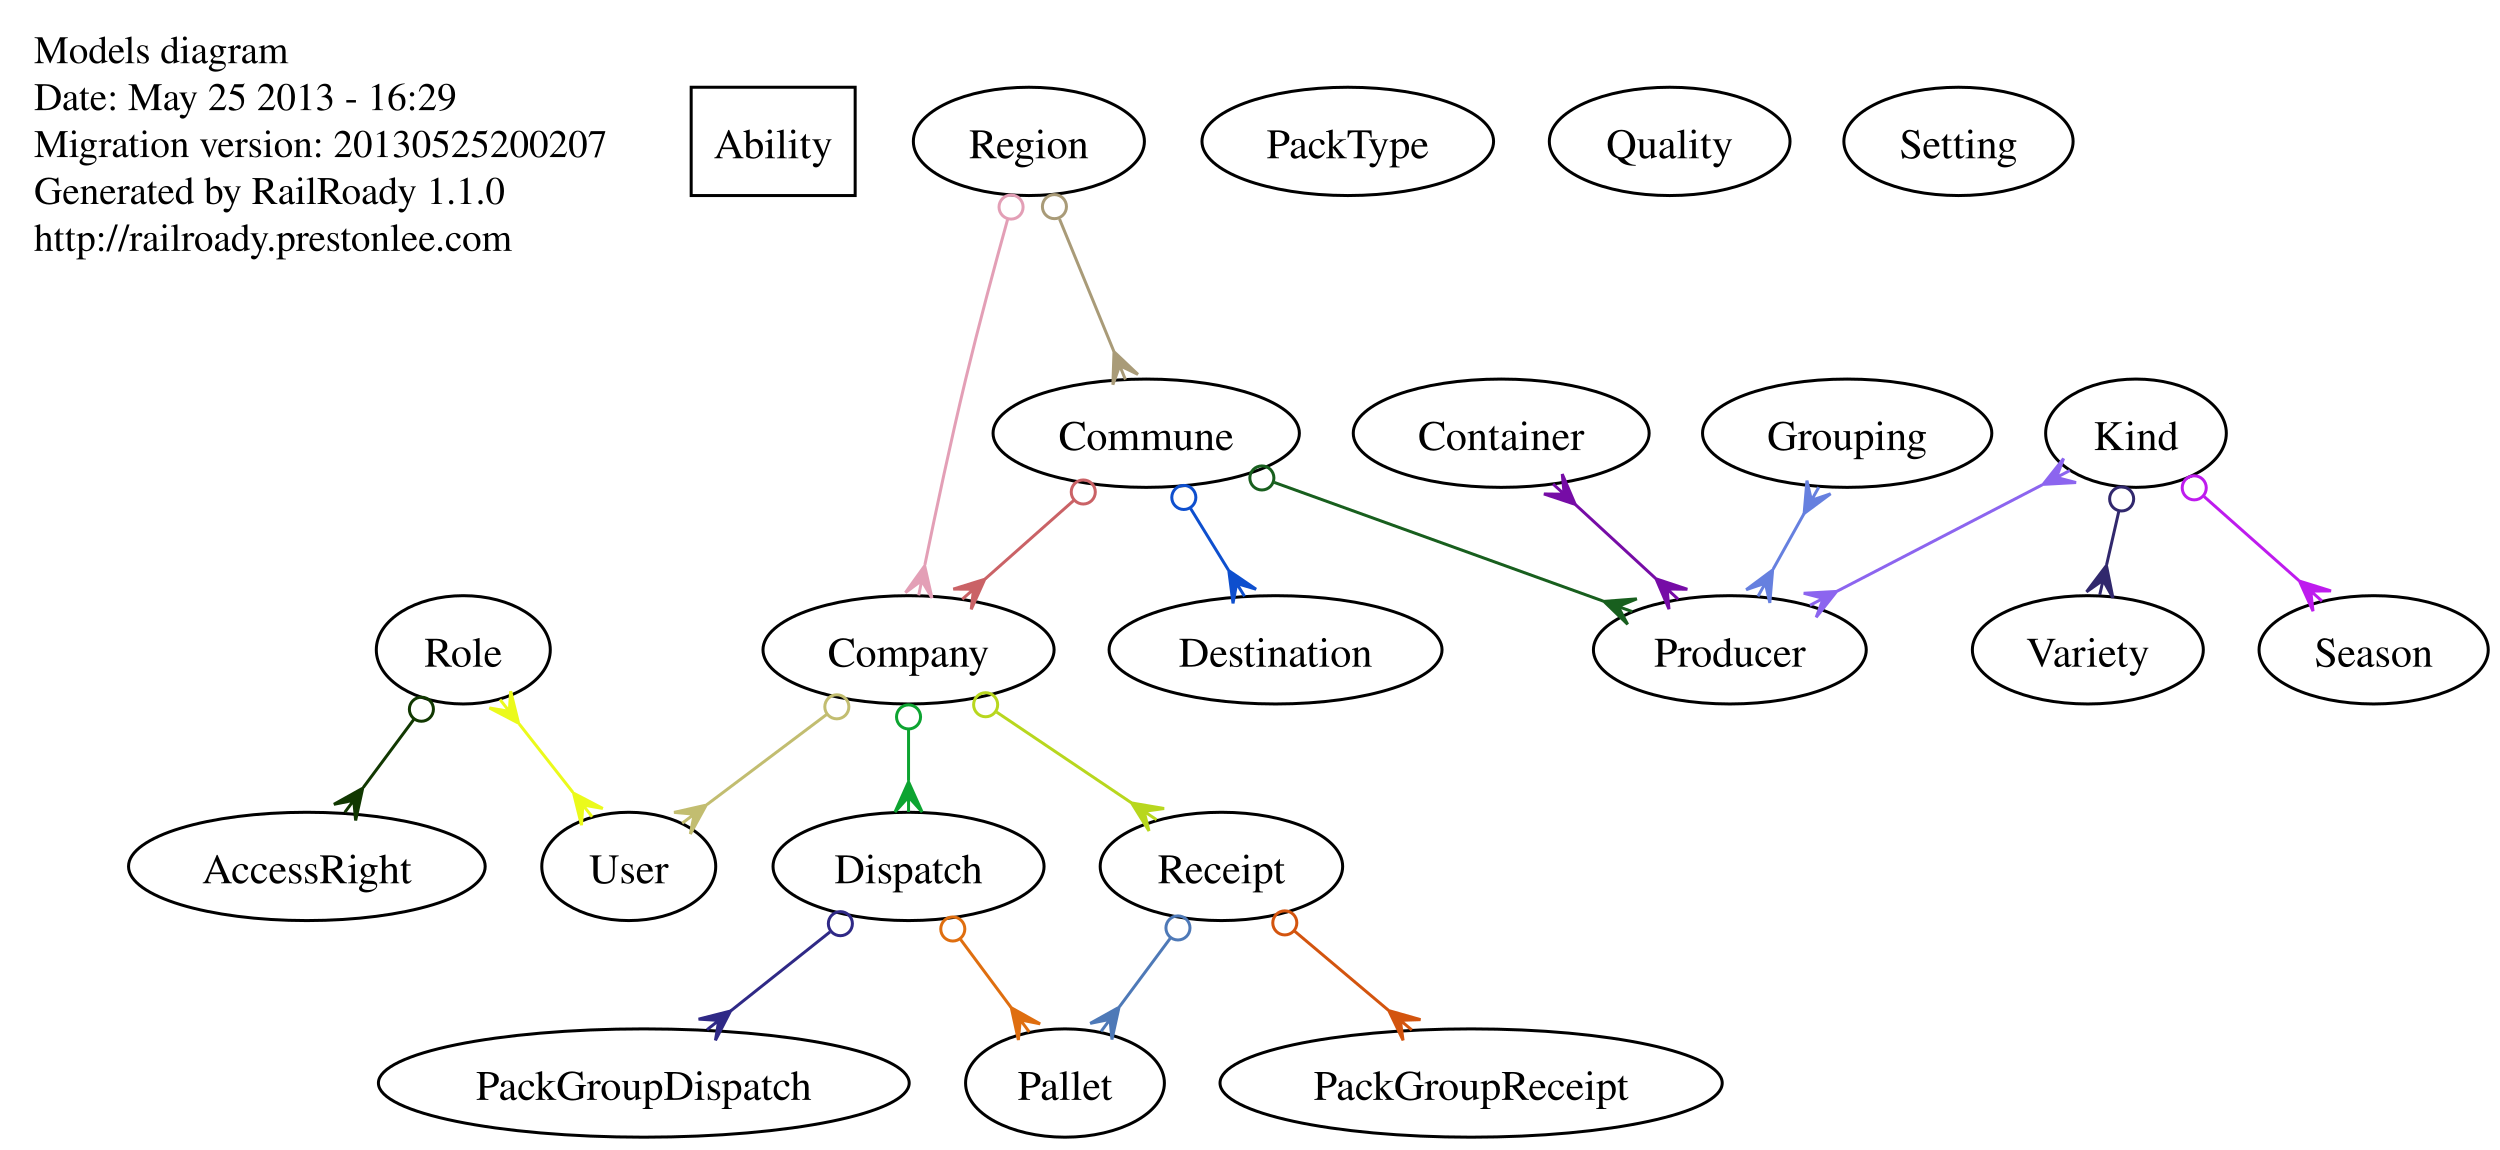
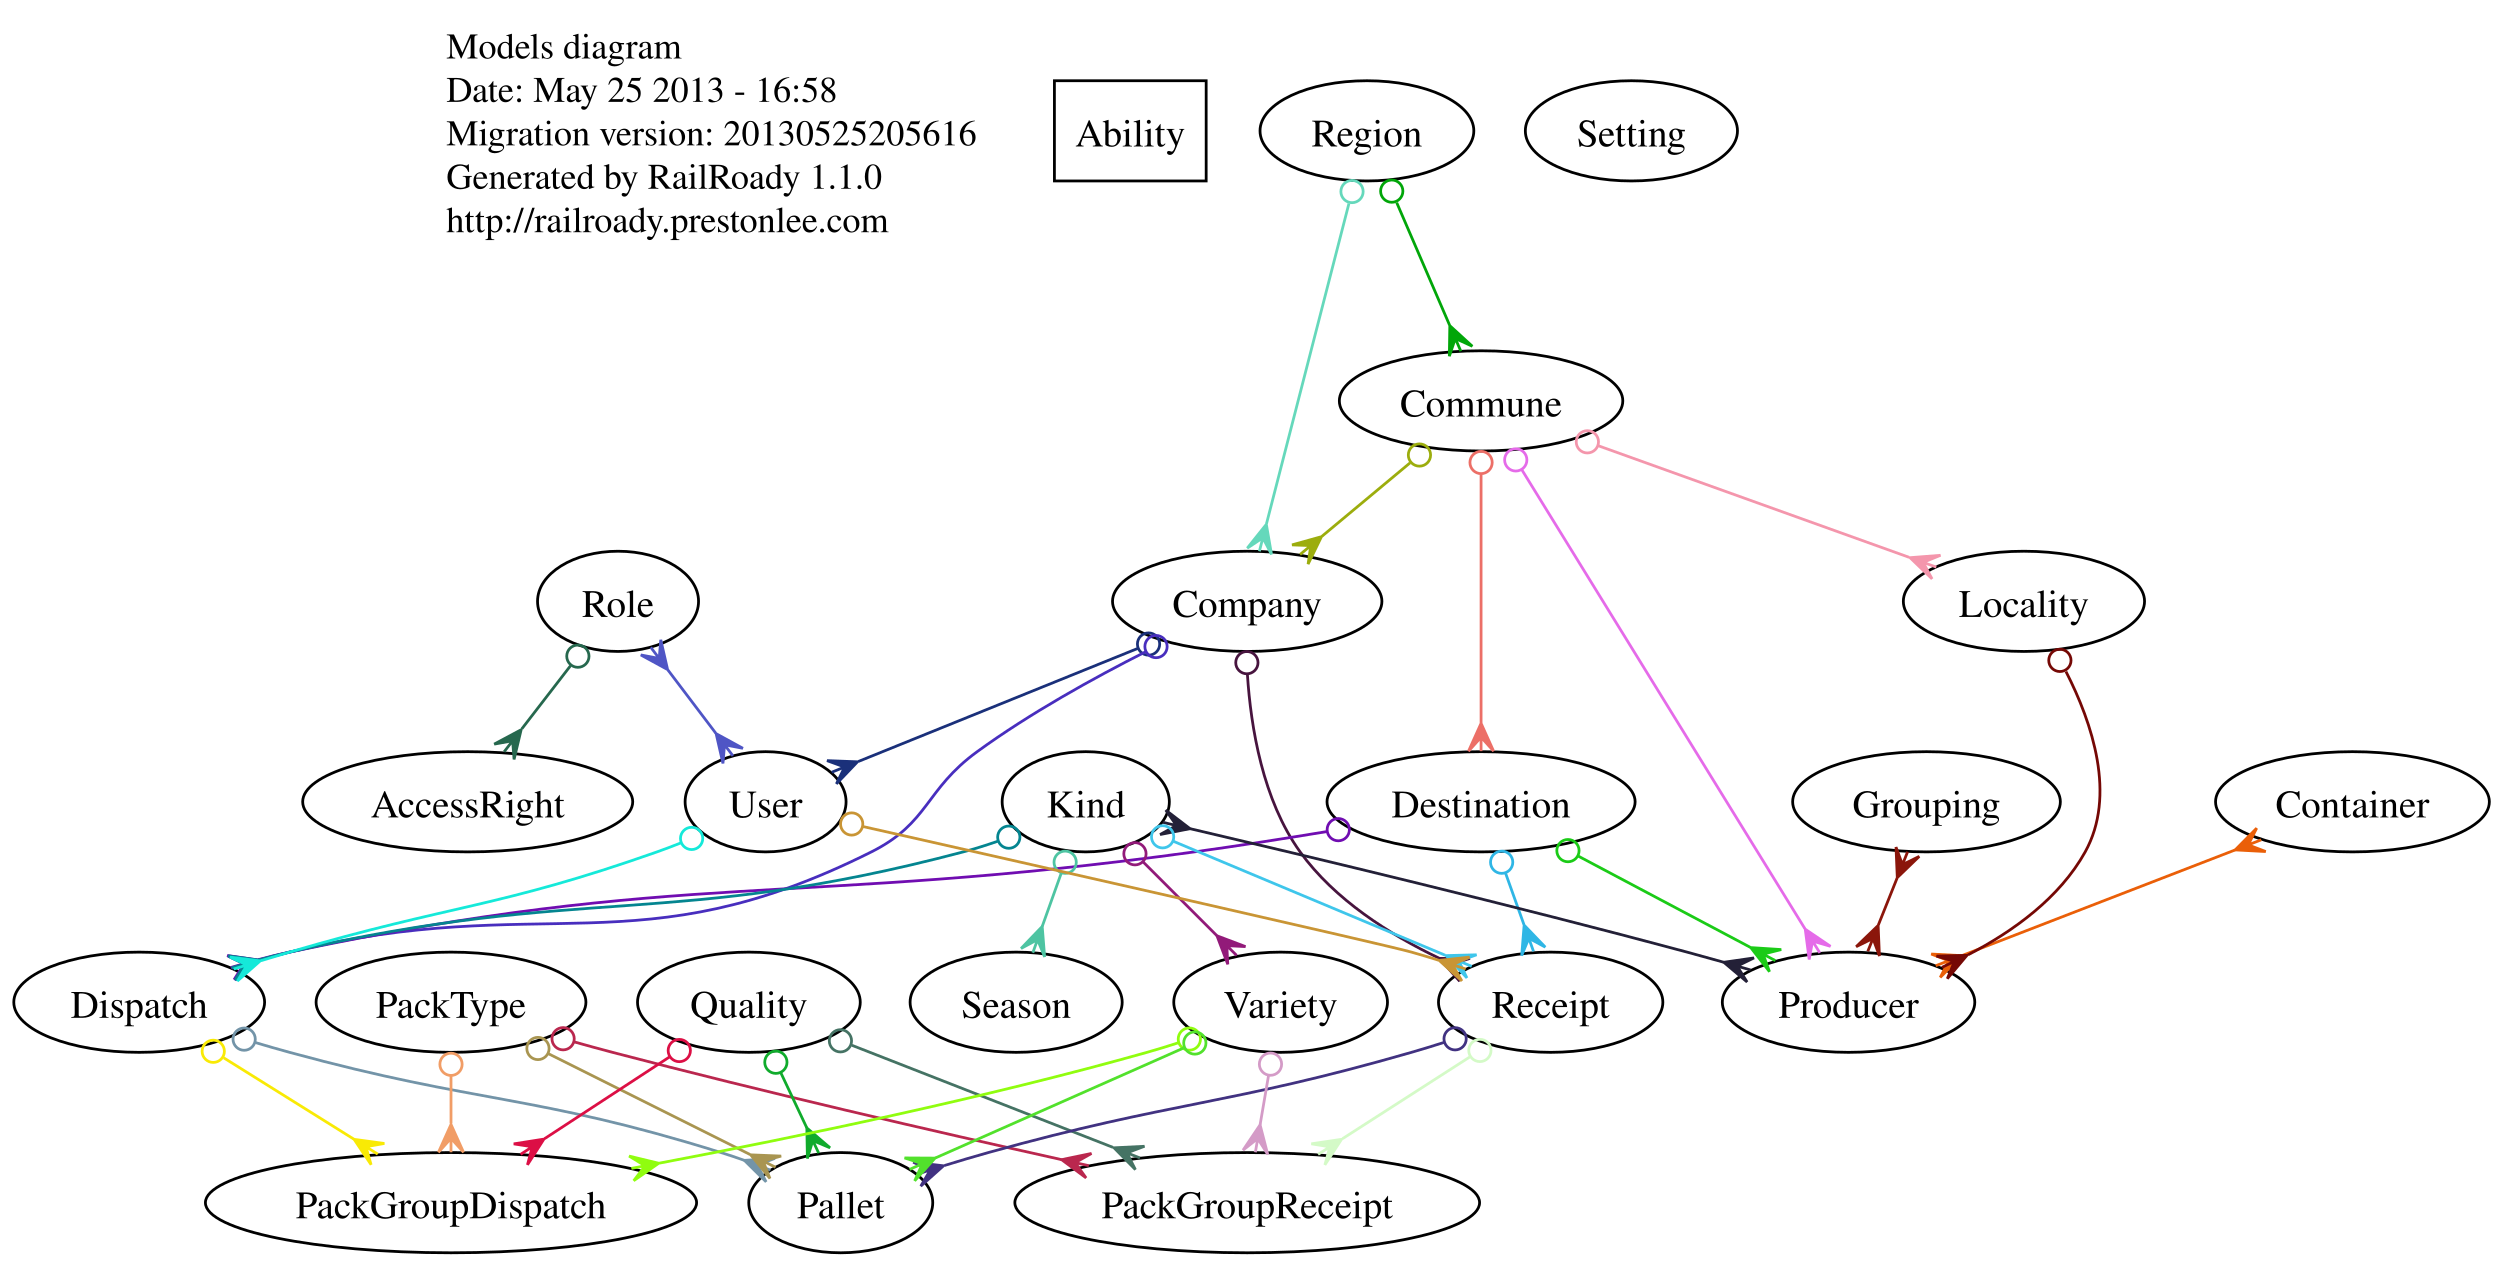
- <svg xmlns="http://www.w3.org/2000/svg" width="831pt" height="382pt" viewBox="0.00 0.00 831.00 382.00">
-   <g id="graph0" class="graph" transform="scale(1 1) rotate(0) translate(4 378)">
-     <polygon fill="white" stroke="white" points="-4,5 -4,-378 828,-378 828,5 -4,5" />
+ <svg xmlns="http://www.w3.org/2000/svg" width="898pt" height="454pt" viewBox="0.00 0.00 898.00 454.00">
+   <g id="graph0" class="graph" transform="scale(1 1) rotate(0) translate(4 450)">
+     <polygon fill="white" stroke="white" points="-4,5 -4,-450 895,-450 895,5 -4,5" />
    <g id="node1" class="node">
-       <text text-anchor="start" x="7.312" y="-357" font-family="Times,serif" font-size="13.00">Models diagram</text>
-       <text text-anchor="start" x="7.312" y="-341.4" font-family="Times,serif" font-size="13.00">Date: May 25 2013 - 16:29</text>
-       <text text-anchor="start" x="7.312" y="-325.8" font-family="Times,serif" font-size="13.00">Migration version: 20130525200207</text>
-       <text text-anchor="start" x="7.312" y="-310.2" font-family="Times,serif" font-size="13.00">Generated by RailRoady 1.1.0</text>
-       <text text-anchor="start" x="7.312" y="-294.6" font-family="Times,serif" font-size="13.00">http://railroady.prestonlee.com</text>
+       <text text-anchor="start" x="156.312" y="-429" font-family="Times,serif" font-size="13.00">Models diagram</text>
+       <text text-anchor="start" x="156.312" y="-413.4" font-family="Times,serif" font-size="13.00">Date: May 25 2013 - 16:58</text>
+       <text text-anchor="start" x="156.312" y="-397.8" font-family="Times,serif" font-size="13.00">Migration version: 20130525205616</text>
+       <text text-anchor="start" x="156.312" y="-382.2" font-family="Times,serif" font-size="13.00">Generated by RailRoady 1.1.0</text>
+       <text text-anchor="start" x="156.312" y="-366.6" font-family="Times,serif" font-size="13.00">http://railroady.prestonlee.com</text>
    </g>
    <g id="node2" class="node">
-       <polygon fill="none" stroke="black" points="280.255,-349 225.745,-349 225.745,-313 280.255,-313 280.255,-349" />
-       <text text-anchor="middle" x="253" y="-325.4" font-family="Times,serif" font-size="14.00">Ability</text>
+       <polygon fill="none" stroke="black" points="429.255,-421 374.745,-421 374.745,-385 429.255,-385 429.255,-421" />
+       <text text-anchor="middle" x="402" y="-397.4" font-family="Times,serif" font-size="14.00">Ability</text>
    </g>
    <g id="node3" class="node">
-       <ellipse fill="none" stroke="black" cx="98" cy="-90" rx="59.276" ry="18" />
-       <text text-anchor="middle" x="98" y="-84.4" font-family="Times,serif" font-size="14.00">AccessRight</text>
+       <ellipse fill="none" stroke="black" cx="164" cy="-162" rx="59.276" ry="18" />
+       <text text-anchor="middle" x="164" y="-156.4" font-family="Times,serif" font-size="14.00">AccessRight</text>
    </g>
    <g id="node4" class="node">
-       <ellipse fill="none" stroke="black" cx="377" cy="-234" rx="50.91" ry="18" />
-       <text text-anchor="middle" x="377" y="-228.4" font-family="Times,serif" font-size="14.00">Commune</text>
+       <ellipse fill="none" stroke="black" cx="528" cy="-306" rx="50.91" ry="18" />
+       <text text-anchor="middle" x="528" y="-300.4" font-family="Times,serif" font-size="14.00">Commune</text>
+     </g>
+     <g id="node16" class="node">
+       <ellipse fill="none" stroke="black" cx="660" cy="-90" rx="45.346" ry="18" />
+       <text text-anchor="middle" x="660" y="-84.4" font-family="Times,serif" font-size="14.00">Producer</text>
+     </g>
+     <g id="edge1" class="edge">
+       <path fill="none" stroke="#e56be9" d="M542.562,-281.392C567.579,-240.833 618.51,-158.264 644.294,-116.463" />
+       <ellipse fill="none" stroke="#e56be9" cx="540.458" cy="-284.803" rx="4" ry="4" />
+       <polygon fill="#e56be9" stroke="#e56be9" points="644.44,-116.225 653.52,-110.077 647.065,-111.97 649.69,-107.714 649.69,-107.714 649.69,-107.714 647.065,-111.97 645.86,-105.352 644.44,-116.225 644.44,-116.225" />
+     </g>
+     <g id="node7" class="node">
+       <ellipse fill="none" stroke="black" cx="528" cy="-162" rx="55.337" ry="18" />
+       <text text-anchor="middle" x="528" y="-156.4" font-family="Times,serif" font-size="14.00">Destination</text>
+     </g>
+     <g id="edge2" class="edge">
+       <path fill="none" stroke="#ec6f67" d="M528,-279.558C528,-254.444 528,-216.164 528,-190.393" />
+       <ellipse fill="none" stroke="#ec6f67" cx="528" cy="-283.871" rx="4" ry="4" />
+       <polygon fill="#ec6f67" stroke="#ec6f67" points="528,-190.189 532.5,-180.189 528,-185.189 528,-180.189 528,-180.189 528,-180.189 528,-185.189 523.5,-180.189 528,-190.189 528,-190.189" />
+     </g>
+     <g id="node5" class="node">
+       <ellipse fill="none" stroke="black" cx="444" cy="-234" rx="48.383" ry="18" />
+       <text text-anchor="middle" x="444" y="-228.4" font-family="Times,serif" font-size="14.00">Company</text>
+     </g>
+     <g id="edge3" class="edge">
+       <path fill="none" stroke="#9cad0d" d="M502.536,-283.78C492.495,-275.413 480.955,-265.796 470.789,-257.324" />
+       <ellipse fill="none" stroke="#9cad0d" cx="505.866" cy="-286.555" rx="4" ry="4" />
+       <polygon fill="#9cad0d" stroke="#9cad0d" points="470.668,-257.223 465.866,-247.364 466.827,-254.022 462.985,-250.821 462.985,-250.821 462.985,-250.821 466.827,-254.022 460.105,-254.278 470.668,-257.223 470.668,-257.223" />
+     </g>
+     <g id="node11" class="node">
+       <ellipse fill="none" stroke="black" cx="723" cy="-234" rx="43.321" ry="18" />
+       <text text-anchor="middle" x="723" y="-228.4" font-family="Times,serif" font-size="14.00">Locality</text>
+     </g>
+     <g id="edge4" class="edge">
+       <path fill="none" stroke="#f496ac" d="M569.95,-289.941C603.013,-278.072 648.868,-261.612 681.749,-249.808" />
+       <ellipse fill="none" stroke="#f496ac" cx="566.178" cy="-291.295" rx="4" ry="4" />
+       <polygon fill="#f496ac" stroke="#f496ac" points="682.097,-249.683 693.03,-250.54 686.803,-247.994 691.509,-246.304 691.509,-246.304 691.509,-246.304 686.803,-247.994 689.989,-242.069 682.097,-249.683 682.097,-249.683" />
+     </g>
+     <g id="node23" class="node">
+       <ellipse fill="none" stroke="black" cx="271" cy="-162" rx="28.909" ry="18" />
+       <text text-anchor="middle" x="271" y="-156.4" font-family="Times,serif" font-size="14.00">User</text>
+     </g>
+     <g id="edge5" class="edge">
+       <path fill="none" stroke="#1a307a" d="M404.84,-217.155C374.544,-204.897 333.054,-188.108 304.335,-176.488" />
+       <ellipse fill="none" stroke="#1a307a" cx="408.561" cy="-218.661" rx="4" ry="4" />
+       <polygon fill="#1a307a" stroke="#1a307a" points="304.019,-176.36 296.437,-168.438 299.384,-174.485 294.749,-172.609 294.749,-172.609 294.749,-172.609 299.384,-174.485 293.061,-176.781 304.019,-176.36 304.019,-176.36" />
+     </g>
+     <g id="node18" class="node">
+       <ellipse fill="none" stroke="black" cx="553" cy="-90" rx="40.296" ry="18" />
+       <text text-anchor="middle" x="553" y="-84.4" font-family="Times,serif" font-size="14.00">Receipt</text>
+     </g>
+     <g id="edge6" class="edge">
+       <path fill="none" stroke="#47143e" d="M444.069,-207.725C445.3,-188.605 449.622,-162.563 463,-144 475.368,-126.838 495.155,-114.311 513.03,-105.758" />
+       <ellipse fill="none" stroke="#47143e" cx="443.878" cy="-211.974" rx="4" ry="4" />
+       <polygon fill="#47143e" stroke="#47143e" points="513.037,-105.755 524.003,-105.747 517.595,-103.7 522.153,-101.645 522.153,-101.645 522.153,-101.645 517.595,-103.7 520.304,-97.543 513.037,-105.755 513.037,-105.755" />
+     </g>
+     <g id="node8" class="node">
+       <ellipse fill="none" stroke="black" cx="46" cy="-90" rx="45.047" ry="18" />
+       <text text-anchor="middle" x="46" y="-84.4" font-family="Times,serif" font-size="14.00">Dispatch</text>
+     </g>
+     <g id="edge7" class="edge">
+       <path fill="none" stroke="#482ebe" d="M407.571,-215.923C388.781,-206.425 365.902,-193.759 347,-180 328.191,-166.308 329.8,-154.421 309,-144 224.729,-101.777 191.605,-130.202 100,-108 96.397,-107.127 92.684,-106.142 88.97,-105.097" />
+       <ellipse fill="none" stroke="#482ebe" cx="411.238" cy="-217.75" rx="4" ry="4" />
+       <polygon fill="#482ebe" stroke="#482ebe" points="88.811,-105.05 80.488,-97.91 84.014,-103.639 79.218,-102.227 79.218,-102.227 79.218,-102.227 84.014,-103.639 77.947,-106.544 88.811,-105.05 88.811,-105.05" />
+     </g>
+     <g id="node6" class="node">
+       <ellipse fill="none" stroke="black" cx="841" cy="-162" rx="49.176" ry="18" />
+       <text text-anchor="middle" x="841" y="-156.4" font-family="Times,serif" font-size="14.00">Container</text>
+     </g>
+     <g id="edge8" class="edge">
+       <path fill="none" stroke="#ea5f08" d="M798.866,-144.705C769.332,-133.283 730.067,-118.098 700.826,-106.789" />
+       <polygon fill="#ea5f08" stroke="#ea5f08" points="798.895,-144.716 806.599,-152.521 803.559,-146.52 808.222,-148.324 808.222,-148.324 808.222,-148.324 803.559,-146.52 809.845,-144.126 798.895,-144.716 798.895,-144.716" />
+       <polygon fill="#ea5f08" stroke="#ea5f08" points="700.65,-106.721 692.946,-98.917 695.986,-104.917 691.323,-103.114 691.323,-103.114 691.323,-103.114 695.986,-104.917 689.7,-107.311 700.65,-106.721 700.65,-106.721" />
+     </g>
+     <g id="edge9" class="edge">
+       <path fill="none" stroke="#700db1" d="M472.721,-151.32C457.299,-148.771 440.518,-146.139 425,-144 281.033,-124.16 242.206,-137.962 100,-108 96.321,-107.225 92.536,-106.302 88.759,-105.293" />
+       <ellipse fill="none" stroke="#700db1" cx="476.703" cy="-151.984" rx="4" ry="4" />
+       <polygon fill="#700db1" stroke="#700db1" points="88.471,-105.21 80.094,-98.135 83.664,-103.836 78.856,-102.461 78.856,-102.461 78.856,-102.461 83.664,-103.836 77.619,-106.788 88.471,-105.21 88.471,-105.21" />
+     </g>
+     <g id="edge10" class="edge">
+       <path fill="none" stroke="#1bcb17" d="M562.947,-142.467C582.025,-132.35 605.587,-119.855 624.718,-109.71" />
+       <ellipse fill="none" stroke="#1bcb17" cx="559.205" cy="-144.452" rx="4" ry="4" />
+       <polygon fill="#1bcb17" stroke="#1bcb17" points="624.879,-109.625 635.822,-108.915 629.297,-107.282 633.714,-104.94 633.714,-104.94 633.714,-104.94 629.297,-107.282 631.606,-100.964 624.879,-109.625 624.879,-109.625" />
+     </g>
+     <g id="edge11" class="edge">
+       <path fill="none" stroke="#2fb6e5" d="M536.833,-136.267C538.95,-130.34 541.221,-123.981 543.372,-117.959" />
+       <ellipse fill="none" stroke="#2fb6e5" cx="535.397" cy="-140.288" rx="4" ry="4" />
+       <polygon fill="#2fb6e5" stroke="#2fb6e5" points="543.467,-117.693 551.068,-109.789 545.149,-112.984 546.83,-108.275 546.83,-108.275 546.83,-108.275 545.149,-112.984 542.592,-106.762 543.467,-117.693 543.467,-117.693" />
    </g>
    <g id="node15" class="node">
-       <ellipse fill="none" stroke="black" cx="571" cy="-162" rx="45.346" ry="18" />
-       <text text-anchor="middle" x="571" y="-156.4" font-family="Times,serif" font-size="14.00">Producer</text>
-     </g>
-     <g id="edge1" class="edge">
-       <path fill="none" stroke="#185f1e" d="M419.55,-217.647C452.032,-205.927 496.563,-189.859 528.926,-178.181" />
-       <ellipse fill="none" stroke="#185f1e" cx="415.446" cy="-219.128" rx="4" ry="4" />
-       <polygon fill="#185f1e" stroke="#185f1e" points="529.146,-178.102 540.08,-178.941 533.849,-176.405 538.553,-174.708 538.553,-174.708 538.553,-174.708 533.849,-176.405 537.025,-170.475 529.146,-178.102 529.146,-178.102" />
-     </g>
-     <g id="node7" class="node">
-       <ellipse fill="none" stroke="black" cx="420" cy="-162" rx="55.337" ry="18" />
-       <text text-anchor="middle" x="420" y="-156.4" font-family="Times,serif" font-size="14.00">Destination</text>
-     </g>
-     <g id="edge2" class="edge">
-       <path fill="none" stroke="#0e4fce" d="M391.744,-208.998C395.805,-202.387 400.224,-195.194 404.335,-188.502" />
-       <ellipse fill="none" stroke="#0e4fce" cx="389.503" cy="-212.647" rx="4" ry="4" />
-       <polygon fill="#0e4fce" stroke="#0e4fce" points="404.453,-188.31 413.521,-182.144 407.07,-184.049 409.687,-179.789 409.687,-179.789 409.687,-179.789 407.07,-184.049 405.852,-177.434 404.453,-188.31 404.453,-188.31" />
-     </g>
-     <g id="node5" class="node">
-       <ellipse fill="none" stroke="black" cx="298" cy="-162" rx="48.383" ry="18" />
-       <text text-anchor="middle" x="298" y="-156.4" font-family="Times,serif" font-size="14.00">Company</text>
-     </g>
-     <g id="edge3" class="edge">
-       <path fill="none" stroke="#ca6266" d="M353.051,-211.78C343.702,-203.496 332.97,-193.986 323.479,-185.576" />
-       <ellipse fill="none" stroke="#ca6266" cx="356.08" cy="-214.463" rx="4" ry="4" />
-       <polygon fill="#ca6266" stroke="#ca6266" points="323.34,-185.453 318.84,-175.453 319.598,-182.137 315.855,-178.821 315.855,-178.821 315.855,-178.821 319.598,-182.137 312.871,-182.189 323.34,-185.453 323.34,-185.453" />
+       <ellipse fill="none" stroke="black" cx="298" cy="-18" rx="33.043" ry="18" />
+       <text text-anchor="middle" x="298" y="-12.4" font-family="Times,serif" font-size="14.00">Pallet</text>
+     </g>
+     <g id="edge12" class="edge">
+       <path fill="none" stroke="#7394a8" d="M87.754,-75.507C91.88,-74.278 96.013,-73.089 100,-72 168.224,-53.368 187.485,-57.059 255,-36 257.73,-35.148 260.533,-34.205 263.336,-33.211" />
+       <ellipse fill="none" stroke="#7394a8" cx="83.701" cy="-76.737" rx="4" ry="4" />
+       <polygon fill="#7394a8" stroke="#7394a8" points="263.387,-33.192 274.329,-33.917 268.072,-31.446 272.757,-29.7 272.757,-29.7 272.757,-29.7 268.072,-31.446 271.186,-25.484 263.387,-33.192 263.387,-33.192" />
+     </g>
+     <g id="node12" class="node">
+       <ellipse fill="none" stroke="black" cx="158" cy="-18" rx="88.217" ry="18" />
+       <text text-anchor="middle" x="158" y="-12.4" font-family="Times,serif" font-size="14.00">PackGroupDispatch</text>
+     </g>
+     <g id="edge13" class="edge">
+       <path fill="none" stroke="#f9ea05" d="M76.338,-70.039C90.798,-61.001 108.17,-50.144 123.168,-40.77" />
+       <ellipse fill="none" stroke="#f9ea05" cx="72.599" cy="-72.376" rx="4" ry="4" />
+       <polygon fill="#f9ea05" stroke="#f9ea05" points="123.203,-40.748 134.069,-39.264 127.443,-38.098 131.683,-35.448 131.683,-35.448 131.683,-35.448 127.443,-38.098 129.298,-31.632 123.203,-40.748 123.203,-40.748" />
+     </g>
+     <g id="node9" class="node">
+       <ellipse fill="none" stroke="black" cx="688" cy="-162" rx="48.078" ry="18" />
+       <text text-anchor="middle" x="688" y="-156.4" font-family="Times,serif" font-size="14.00">Grouping</text>
+     </g>
+     <g id="edge14" class="edge">
+       <path fill="none" stroke="#8b160b" d="M677.43,-134.574C675.229,-129.073 672.909,-123.271 670.703,-117.758" />
+       <polygon fill="#8b160b" stroke="#8b160b" points="677.508,-134.77 677.044,-145.726 679.365,-139.413 681.222,-144.055 681.222,-144.055 681.222,-144.055 679.365,-139.413 685.4,-142.384 677.508,-134.77 677.508,-134.77" />
+       <polygon fill="#8b160b" stroke="#8b160b" points="670.624,-117.56 671.088,-106.604 668.767,-112.918 666.91,-108.275 666.91,-108.275 666.91,-108.275 668.767,-112.918 662.732,-109.947 670.624,-117.56 670.624,-117.56" />
+     </g>
+     <g id="node10" class="node">
+       <ellipse fill="none" stroke="black" cx="386" cy="-162" rx="30.027" ry="18" />
+       <text text-anchor="middle" x="386" y="-156.4" font-family="Times,serif" font-size="14.00">Kind</text>
+     </g>
+     <g id="edge15" class="edge">
+       <path fill="none" stroke="#232037" d="M423.51,-152.331C466.695,-142.226 539.694,-124.766 602,-108 606.276,-106.849 610.719,-105.616 615.157,-104.359" />
+       <polygon fill="#232037" stroke="#232037" points="423.458,-152.343 412.697,-150.233 418.589,-153.479 413.719,-154.615 413.719,-154.615 413.719,-154.615 418.589,-153.479 414.742,-158.997 423.458,-152.343 423.458,-152.343" />
+       <polygon fill="#232037" stroke="#232037" points="615.187,-104.35 626.04,-105.915 619.992,-102.97 624.798,-101.59 624.798,-101.59 624.798,-101.59 619.992,-102.97 623.556,-97.265 615.187,-104.35 615.187,-104.35" />
+     </g>
+     <g id="node24" class="node">
+       <ellipse fill="none" stroke="black" cx="456" cy="-90" rx="38.385" ry="18" />
+       <text text-anchor="middle" x="456" y="-84.4" font-family="Times,serif" font-size="14.00">Variety</text>
+     </g>
+     <g id="edge16" class="edge">
+       <path fill="none" stroke="#921a79" d="M406.556,-140.444C414.868,-132.132 424.498,-122.502 433.039,-113.961" />
+       <ellipse fill="none" stroke="#921a79" cx="403.674" cy="-143.326" rx="4" ry="4" />
+       <polygon fill="#921a79" stroke="#921a79" points="433.132,-113.868 443.385,-109.979 436.668,-110.332 440.203,-106.797 440.203,-106.797 440.203,-106.797 436.668,-110.332 437.021,-103.615 433.132,-113.868 433.132,-113.868" />
+     </g>
+     <g id="node21" class="node">
+       <ellipse fill="none" stroke="black" cx="361" cy="-90" rx="38.093" ry="18" />
+       <text text-anchor="middle" x="361" y="-84.4" font-family="Times,serif" font-size="14.00">Season</text>
+     </g>
+     <g id="edge17" class="edge">
+       <path fill="none" stroke="#4ec4a2" d="M377.225,-136.431C375.005,-130.214 372.612,-123.514 370.364,-117.22" />
+       <ellipse fill="none" stroke="#4ec4a2" cx="378.603" cy="-140.288" rx="4" ry="4" />
+       <polygon fill="#4ec4a2" stroke="#4ec4a2" points="370.36,-117.206 371.234,-106.275 368.678,-112.498 366.996,-107.789 366.996,-107.789 366.996,-107.789 368.678,-112.498 362.758,-109.303 370.36,-117.206 370.36,-117.206" />
+     </g>
+     <g id="edge18" class="edge">
+       <path fill="none" stroke="#048590" d="M354.356,-147.822C350.244,-146.392 346.053,-145.07 342,-144 236.865,-116.236 205.966,-132.402 100,-108 96.387,-107.168 92.667,-106.212 88.949,-105.187" />
+       <ellipse fill="none" stroke="#048590" cx="358.355" cy="-149.29" rx="4" ry="4" />
+       <polygon fill="#048590" stroke="#048590" points="88.791,-105.141 80.445,-98.028 83.99,-103.745 79.189,-102.349 79.189,-102.349 79.189,-102.349 83.99,-103.745 77.933,-106.67 88.791,-105.141 88.791,-105.141" />
+     </g>
+     <g id="edge19" class="edge">
+       <path fill="none" stroke="#3fc6eb" d="M417.41,-147.834C445.124,-136.217 485.587,-119.257 515.095,-106.889" />
+       <ellipse fill="none" stroke="#3fc6eb" cx="413.616" cy="-149.424" rx="4" ry="4" />
+       <polygon fill="#3fc6eb" stroke="#3fc6eb" points="515.425,-106.75 526.387,-107.035 520.036,-104.817 524.647,-102.884 524.647,-102.884 524.647,-102.884 520.036,-104.817 522.907,-98.734 515.425,-106.75 515.425,-106.75" />
+     </g>
+     <g id="edge20" class="edge">
+       <path fill="none" stroke="#750805" d="M738.088,-208.791C747.624,-190.142 756.218,-164.215 745,-144 735.83,-127.475 719.128,-115.429 702.942,-107.038" />
+       <ellipse fill="none" stroke="#750805" cx="735.912" cy="-212.787" rx="4" ry="4" />
+       <polygon fill="#750805" stroke="#750805" points="702.544,-106.846 695.482,-98.457 698.038,-104.68 693.532,-102.513 693.532,-102.513 693.532,-102.513 698.038,-104.68 691.581,-106.568 702.544,-106.846 702.544,-106.846" />
+     </g>
+     <g id="node13" class="node">
+       <ellipse fill="none" stroke="black" cx="444" cy="-18" rx="83.466" ry="18" />
+       <text text-anchor="middle" x="444" y="-12.4" font-family="Times,serif" font-size="14.00">PackGroupReceipt</text>
+     </g>
+     <g id="node14" class="node">
+       <ellipse fill="none" stroke="black" cx="158" cy="-90" rx="48.464" ry="18" />
+       <text text-anchor="middle" x="158" y="-84.4" font-family="Times,serif" font-size="14.00">PackType</text>
+     </g>
+     <g id="edge21" class="edge">
+       <path fill="none" stroke="#ba274e" d="M202.197,-75.764C206.848,-74.456 211.514,-73.178 216,-72 270.014,-57.819 331.736,-43.59 377.327,-33.452" />
+       <ellipse fill="none" stroke="#ba274e" cx="198.267" cy="-76.885" rx="4" ry="4" />
+       <polygon fill="#ba274e" stroke="#ba274e" points="377.329,-33.452 388.066,-35.682 382.211,-32.37 387.093,-31.288 387.093,-31.288 387.093,-31.288 382.211,-32.37 386.119,-26.895 377.329,-33.452 377.329,-33.452" />
+     </g>
+     <g id="edge22" class="edge">
+       <path fill="none" stroke="#f19d66" d="M158,-63.64C158,-58.063 158,-52.132 158,-46.476" />
+       <ellipse fill="none" stroke="#f19d66" cx="158" cy="-67.697" rx="4" ry="4" />
+       <polygon fill="#f19d66" stroke="#f19d66" points="158,-46.104 162.5,-36.104 158,-41.104 158,-36.104 158,-36.104 158,-36.104 158,-41.104 153.5,-36.104 158,-46.104 158,-46.104" />
+     </g>
+     <g id="edge23" class="edge">
+       <path fill="none" stroke="#a99551" d="M192.944,-71.528C215.147,-60.426 243.692,-46.154 265.423,-35.289" />
+       <ellipse fill="none" stroke="#a99551" cx="189.237" cy="-73.381" rx="4" ry="4" />
+       <polygon fill="#a99551" stroke="#a99551" points="265.635,-35.182 276.592,-34.735 270.107,-32.946 274.579,-30.71 274.579,-30.71 274.579,-30.71 270.107,-32.946 272.567,-26.685 265.635,-35.182 265.635,-35.182" />
+     </g>
+     <g id="node17" class="node">
+       <ellipse fill="none" stroke="black" cx="265" cy="-90" rx="40.004" ry="18" />
+       <text text-anchor="middle" x="265" y="-84.4" font-family="Times,serif" font-size="14.00">Quality</text>
+     </g>
+     <g id="edge24" class="edge">
+       <path fill="none" stroke="#457364" d="M301.95,-74.55C329.115,-63.927 366.283,-49.392 395.785,-37.855" />
+       <ellipse fill="none" stroke="#457364" cx="297.883" cy="-76.141" rx="4" ry="4" />
+       <polygon fill="#457364" stroke="#457364" points="396.158,-37.709 407.11,-38.258 400.815,-35.888 405.471,-34.067 405.471,-34.067 405.471,-34.067 400.815,-35.888 403.832,-29.876 396.158,-37.709 396.158,-37.709" />
+     </g>
+     <g id="edge25" class="edge">
+       <path fill="none" stroke="#dc0f45" d="M236.49,-70.349C222.697,-61.325 206.046,-50.432 191.635,-41.005" />
+       <ellipse fill="none" stroke="#dc0f45" cx="240" cy="-72.645" rx="4" ry="4" />
+       <polygon fill="#dc0f45" stroke="#dc0f45" points="191.366,-40.828 185.462,-31.588 187.182,-38.091 182.998,-35.354 182.998,-35.354 182.998,-35.354 187.182,-38.091 180.535,-39.12 191.366,-40.828 191.366,-40.828" />
+     </g>
+     <g id="edge26" class="edge">
+       <path fill="none" stroke="#10ab2c" d="M276.449,-64.714C279.472,-58.302 282.746,-51.358 285.807,-44.865" />
+       <ellipse fill="none" stroke="#10ab2c" cx="274.694" cy="-68.437" rx="4" ry="4" />
+       <polygon fill="#10ab2c" stroke="#10ab2c" points="285.821,-44.834 294.156,-37.708 287.953,-40.312 290.085,-35.789 290.085,-35.789 290.085,-35.789 287.953,-40.312 286.015,-33.87 285.821,-44.834 285.821,-44.834" />
+     </g>
+     <g id="edge27" class="edge">
+       <path fill="none" stroke="#413281" d="M514.866,-75.618C510.875,-74.343 506.866,-73.112 503,-72 436.282,-52.804 417.882,-54.616 351,-36 345.894,-34.579 340.544,-32.986 335.288,-31.361" />
+       <ellipse fill="none" stroke="#413281" cx="518.671" cy="-76.863" rx="4" ry="4" />
+       <polygon fill="#413281" stroke="#413281" points="334.921,-31.245 326.741,-23.941 330.153,-29.739 325.386,-28.232 325.386,-28.232 325.386,-28.232 330.153,-29.739 324.03,-32.523 334.921,-31.245 334.921,-31.245" />
+     </g>
+     <g id="edge28" class="edge">
+       <path fill="none" stroke="#d4fac7" d="M523.957,-70.349C509.906,-61.325 492.944,-50.432 478.264,-41.005" />
+       <ellipse fill="none" stroke="#d4fac7" cx="527.576" cy="-72.673" rx="4" ry="4" />
+       <polygon fill="#d4fac7" stroke="#d4fac7" points="477.88,-40.758 471.897,-31.567 473.673,-38.056 469.465,-35.354 469.465,-35.354 469.465,-35.354 473.673,-38.056 467.034,-39.14 477.88,-40.758 477.88,-40.758" />
+     </g>
+     <g id="node19" class="node">
+       <ellipse fill="none" stroke="black" cx="487" cy="-403" rx="38.399" ry="18" />
+       <text text-anchor="middle" x="487" y="-397.4" font-family="Times,serif" font-size="14.00">Region</text>
+     </g>
+     <g id="edge29" class="edge">
+       <path fill="none" stroke="#65d8bb" d="M480.543,-376.923C472.579,-345.995 459.096,-293.629 450.924,-261.889" />
+       <ellipse fill="none" stroke="#65d8bb" cx="481.643" cy="-381.194" rx="4" ry="4" />
+       <polygon fill="#65d8bb" stroke="#65d8bb" points="450.865,-261.661 452.729,-250.855 449.618,-256.819 448.371,-251.977 448.371,-251.977 448.371,-251.977 449.618,-256.819 444.013,-253.099 450.865,-261.661 450.865,-261.661" />
+     </g>
+     <g id="edge30" class="edge">
+       <path fill="none" stroke="#01a609" d="M497.695,-377.218C503.531,-363.697 510.753,-346.964 516.682,-333.224" />
+       <ellipse fill="none" stroke="#01a609" cx="495.915" cy="-381.343" rx="4" ry="4" />
+       <polygon fill="#01a609" stroke="#01a609" points="516.771,-333.018 524.865,-325.62 518.752,-328.428 520.733,-323.837 520.733,-323.837 520.733,-323.837 518.752,-328.428 516.602,-322.054 516.771,-333.018 516.771,-333.018" />
+     </g>
+     <g id="node20" class="node">
+       <ellipse fill="none" stroke="black" cx="218" cy="-234" rx="28.916" ry="18" />
+       <text text-anchor="middle" x="218" y="-228.4" font-family="Times,serif" font-size="14.00">Role</text>
+     </g>
+     <g id="edge31" class="edge">
+       <path fill="none" stroke="#4f55c5" d="M235.915,-209.339C241.454,-202.023 247.555,-193.966 253.094,-186.65" />
+       <polygon fill="#4f55c5" stroke="#4f55c5" points="235.799,-209.492 226.175,-214.748 232.781,-213.478 229.762,-217.465 229.762,-217.465 229.762,-217.465 232.781,-213.478 233.35,-220.181 235.799,-209.492 235.799,-209.492" />
+       <polygon fill="#4f55c5" stroke="#4f55c5" points="253.234,-186.464 262.858,-181.208 256.252,-182.478 259.27,-178.492 259.27,-178.492 259.27,-178.492 256.252,-182.478 255.683,-175.775 253.234,-186.464 253.234,-186.464" />
+     </g>
+     <g id="edge32" class="edge">
+       <path fill="none" stroke="#26684e" d="M200.917,-210.855C195.376,-203.673 189.189,-195.652 183.487,-188.261" />
+       <ellipse fill="none" stroke="#26684e" cx="203.572" cy="-214.298" rx="4" ry="4" />
+       <polygon fill="#26684e" stroke="#26684e" points="183.193,-187.88 180.648,-177.213 180.139,-183.921 177.085,-179.962 177.085,-179.962 177.085,-179.962 180.139,-183.921 173.522,-182.71 183.193,-187.88 183.193,-187.88" />
    </g>
    <g id="node22" class="node">
-       <ellipse fill="none" stroke="black" cx="205" cy="-90" rx="28.909" ry="18" />
-       <text text-anchor="middle" x="205" y="-84.4" font-family="Times,serif" font-size="14.00">User</text>
-     </g>
-     <g id="edge4" class="edge">
-       <path fill="none" stroke="#c2bd70" d="M270.952,-140.641C258.343,-131.151 243.408,-119.909 230.941,-110.525" />
-       <ellipse fill="none" stroke="#c2bd70" cx="274.164" cy="-143.059" rx="4" ry="4" />
-       <polygon fill="#c2bd70" stroke="#c2bd70" points="230.753,-110.384 225.469,-100.775 226.758,-107.377 222.763,-104.37 222.763,-104.37 222.763,-104.37 226.758,-107.377 220.057,-107.965 230.753,-110.384 230.753,-110.384" />
-     </g>
-     <g id="node17" class="node">
-       <ellipse fill="none" stroke="black" cx="402" cy="-90" rx="40.296" ry="18" />
-       <text text-anchor="middle" x="402" y="-84.4" font-family="Times,serif" font-size="14.00">Receipt</text>
-     </g>
-     <g id="edge5" class="edge">
-       <path fill="none" stroke="#b8d71e" d="M327.279,-141.293C341.27,-131.876 357.991,-120.621 372.065,-111.148" />
-       <ellipse fill="none" stroke="#b8d71e" cx="323.629" cy="-143.75" rx="4" ry="4" />
-       <polygon fill="#b8d71e" stroke="#b8d71e" points="372.142,-111.096 382.951,-109.246 376.29,-108.305 380.438,-105.513 380.438,-105.513 380.438,-105.513 376.29,-108.305 377.926,-101.78 372.142,-111.096 372.142,-111.096" />
-     </g>
-     <g id="node8" class="node">
-       <ellipse fill="none" stroke="black" cx="298" cy="-90" rx="45.047" ry="18" />
-       <text text-anchor="middle" x="298" y="-84.4" font-family="Times,serif" font-size="14.00">Dispatch</text>
-     </g>
-     <g id="edge6" class="edge">
-       <path fill="none" stroke="#0da431" d="M298,-135.64C298,-130.063 298,-124.132 298,-118.476" />
-       <ellipse fill="none" stroke="#0da431" cx="298" cy="-139.697" rx="4" ry="4" />
-       <polygon fill="#0da431" stroke="#0da431" points="298,-118.104 302.5,-108.104 298,-113.104 298,-108.104 298,-108.104 298,-108.104 298,-113.104 293.5,-108.104 298,-118.104 298,-118.104" />
-     </g>
-     <g id="node6" class="node">
-       <ellipse fill="none" stroke="black" cx="495" cy="-234" rx="49.176" ry="18" />
-       <text text-anchor="middle" x="495" y="-228.4" font-family="Times,serif" font-size="14.00">Container</text>
-     </g>
-     <g id="edge7" class="edge">
-       <path fill="none" stroke="#760ca6" d="M519.637,-210.308C528.185,-202.435 537.766,-193.61 546.318,-185.733" />
-       <polygon fill="#760ca6" stroke="#760ca6" points="519.601,-210.341 509.197,-213.806 515.923,-213.729 512.246,-217.116 512.246,-217.116 512.246,-217.116 515.923,-213.729 515.294,-220.426 519.601,-210.341 519.601,-210.341" />
-       <polygon fill="#760ca6" stroke="#760ca6" points="546.467,-185.596 556.871,-182.131 550.145,-182.209 553.823,-178.821 553.823,-178.821 553.823,-178.821 550.145,-182.209 550.774,-175.511 546.467,-185.596 546.467,-185.596" />
-     </g>
-     <g id="node14" class="node">
-       <ellipse fill="none" stroke="black" cx="350" cy="-18" rx="33.043" ry="18" />
-       <text text-anchor="middle" x="350" y="-12.4" font-family="Times,serif" font-size="14.00">Pallet</text>
-     </g>
-     <g id="edge8" class="edge">
-       <path fill="none" stroke="#df6e0f" d="M315.299,-65.713C320.683,-58.465 326.629,-50.461 332.056,-43.155" />
-       <ellipse fill="none" stroke="#df6e0f" cx="312.709" cy="-69.2" rx="4" ry="4" />
-       <polygon fill="#df6e0f" stroke="#df6e0f" points="332.16,-43.016 341.735,-37.672 335.141,-39.002 338.123,-34.988 338.123,-34.988 338.123,-34.988 335.141,-39.002 334.511,-32.305 332.16,-43.016 332.16,-43.016" />
-     </g>
-     <g id="node11" class="node">
-       <ellipse fill="none" stroke="black" cx="210" cy="-18" rx="88.217" ry="18" />
-       <text text-anchor="middle" x="210" y="-12.4" font-family="Times,serif" font-size="14.00">PackGroupDispatch</text>
-     </g>
-     <g id="edge9" class="edge">
-       <path fill="none" stroke="#2f2986" d="M271.909,-68.245C261.511,-59.974 249.504,-50.424 238.848,-41.947" />
-       <ellipse fill="none" stroke="#2f2986" cx="275.34" cy="-70.975" rx="4" ry="4" />
-       <polygon fill="#2f2986" stroke="#2f2986" points="238.838,-41.939 233.813,-32.192 234.925,-38.827 231.012,-35.714 231.012,-35.714 231.012,-35.714 234.925,-38.827 228.21,-39.236 238.838,-41.939 238.838,-41.939" />
-     </g>
-     <g id="node9" class="node">
-       <ellipse fill="none" stroke="black" cx="610" cy="-234" rx="48.078" ry="18" />
-       <text text-anchor="middle" x="610" y="-228.4" font-family="Times,serif" font-size="14.00">Grouping</text>
-     </g>
-     <g id="edge10" class="edge">
-       <path fill="none" stroke="#6680df" d="M595.675,-207.289C592.32,-201.267 588.745,-194.851 585.388,-188.824" />
-       <polygon fill="#6680df" stroke="#6680df" points="595.692,-207.319 596.628,-218.245 598.126,-211.687 600.559,-216.055 600.559,-216.055 600.559,-216.055 598.126,-211.687 604.49,-213.865 595.692,-207.319 595.692,-207.319" />
-       <polygon fill="#6680df" stroke="#6680df" points="585.221,-188.525 584.285,-177.599 582.787,-184.157 580.354,-179.789 580.354,-179.789 580.354,-179.789 582.787,-184.157 576.423,-181.979 585.221,-188.525 585.221,-188.525" />
-     </g>
-     <g id="node10" class="node">
-       <ellipse fill="none" stroke="black" cx="706" cy="-234" rx="30.027" ry="18" />
-       <text text-anchor="middle" x="706" y="-228.4" font-family="Times,serif" font-size="14.00">Kind</text>
-     </g>
-     <g id="edge11" class="edge">
-       <path fill="none" stroke="#8c65ef" d="M674.867,-216.857C654.507,-206.3 627.853,-192.479 606.644,-181.482" />
-       <polygon fill="#8c65ef" stroke="#8c65ef" points="675.132,-216.994 681.938,-225.592 679.571,-219.296 684.009,-221.597 684.009,-221.597 684.009,-221.597 679.571,-219.296 686.081,-217.603 675.132,-216.994 675.132,-216.994" />
-       <polygon fill="#8c65ef" stroke="#8c65ef" points="606.501,-181.408 599.695,-172.81 602.063,-179.107 597.624,-176.805 597.624,-176.805 597.624,-176.805 602.063,-179.107 595.552,-180.8 606.501,-181.408 606.501,-181.408" />
-     </g>
-     <g id="node23" class="node">
-       <ellipse fill="none" stroke="black" cx="690" cy="-162" rx="38.385" ry="18" />
-       <text text-anchor="middle" x="690" y="-156.4" font-family="Times,serif" font-size="14.00">Variety</text>
-     </g>
-     <g id="edge12" class="edge">
-       <path fill="none" stroke="#31286d" d="M700.283,-207.987C698.971,-202.249 697.571,-196.121 696.238,-190.293" />
-       <ellipse fill="none" stroke="#31286d" cx="701.236" cy="-212.156" rx="4" ry="4" />
-       <polygon fill="#31286d" stroke="#31286d" points="696.177,-190.024 698.336,-179.273 695.063,-185.15 693.949,-180.275 693.949,-180.275 693.949,-180.275 695.063,-185.15 689.562,-181.278 696.177,-190.024 696.177,-190.024" />
-     </g>
-     <g id="node20" class="node">
-       <ellipse fill="none" stroke="black" cx="785" cy="-162" rx="38.093" ry="18" />
-       <text text-anchor="middle" x="785" y="-156.4" font-family="Times,serif" font-size="14.00">Season</text>
-     </g>
-     <g id="edge13" class="edge">
-       <path fill="none" stroke="#be1bee" d="M728.608,-212.968C738.455,-204.243 750.028,-193.988 760.119,-185.047" />
-       <ellipse fill="none" stroke="#be1bee" cx="725.363" cy="-215.843" rx="4" ry="4" />
-       <polygon fill="#be1bee" stroke="#be1bee" points="760.348,-184.844 770.817,-181.58 764.09,-181.528 767.832,-178.212 767.832,-178.212 767.832,-178.212 764.09,-181.528 764.848,-174.844 760.348,-184.844 760.348,-184.844" />
-     </g>
-     <g id="node12" class="node">
-       <ellipse fill="none" stroke="black" cx="485" cy="-18" rx="83.466" ry="18" />
-       <text text-anchor="middle" x="485" y="-12.4" font-family="Times,serif" font-size="14.00">PackGroupReceipt</text>
-     </g>
-     <g id="node13" class="node">
-       <ellipse fill="none" stroke="black" cx="444" cy="-331" rx="48.464" ry="18" />
-       <text text-anchor="middle" x="444" y="-325.4" font-family="Times,serif" font-size="14.00">PackType</text>
-     </g>
-     <g id="node16" class="node">
-       <ellipse fill="none" stroke="black" cx="551" cy="-331" rx="40.004" ry="18" />
-       <text text-anchor="middle" x="551" y="-325.4" font-family="Times,serif" font-size="14.00">Quality</text>
-     </g>
-     <g id="edge14" class="edge">
-       <path fill="none" stroke="#4e79b7" d="M384.96,-66.061C379.564,-58.797 373.581,-50.744 368.113,-43.382" />
-       <ellipse fill="none" stroke="#4e79b7" cx="387.554" cy="-69.554" rx="4" ry="4" />
-       <polygon fill="#4e79b7" stroke="#4e79b7" points="367.958,-43.175 365.607,-32.464 364.977,-39.161 361.995,-35.147 361.995,-35.147 361.995,-35.147 364.977,-39.161 358.383,-37.831 367.958,-43.175 367.958,-43.175" />
-     </g>
-     <g id="edge15" class="edge">
-       <path fill="none" stroke="#d3540e" d="M426.244,-68.553C436.041,-60.291 447.4,-50.711 457.504,-42.19" />
-       <ellipse fill="none" stroke="#d3540e" cx="423.068" cy="-71.232" rx="4" ry="4" />
-       <polygon fill="#d3540e" stroke="#d3540e" points="457.64,-42.075 468.185,-39.068 461.462,-38.851 465.284,-35.628 465.284,-35.628 465.284,-35.628 461.462,-38.851 462.383,-32.188 457.64,-42.075 457.64,-42.075" />
-     </g>
-     <g id="node18" class="node">
-       <ellipse fill="none" stroke="black" cx="338" cy="-331" rx="38.399" ry="18" />
-       <text text-anchor="middle" x="338" y="-325.4" font-family="Times,serif" font-size="14.00">Region</text>
-     </g>
-     <g id="edge16" class="edge">
-       <path fill="none" stroke="#e39fb6" d="M330.929,-305.068C326.687,-289.799 321.3,-269.829 317,-252 312.03,-231.395 307.052,-207.944 303.438,-190.289" />
-       <ellipse fill="none" stroke="#e39fb6" cx="332.076" cy="-309.172" rx="4" ry="4" />
-       <polygon fill="#e39fb6" stroke="#e39fb6" points="303.364,-189.923 305.787,-179.228 302.37,-185.023 301.377,-180.122 301.377,-180.122 301.377,-180.122 302.37,-185.023 296.966,-181.017 303.364,-189.923 303.364,-189.923" />
-     </g>
-     <g id="edge17" class="edge">
-       <path fill="none" stroke="#a99b78" d="M348.174,-305.218C353.724,-291.697 360.594,-274.964 366.234,-261.224" />
-       <ellipse fill="none" stroke="#a99b78" cx="346.492" cy="-309.316" rx="4" ry="4" />
-       <polygon fill="#a99b78" stroke="#a99b78" points="366.29,-261.088 374.251,-253.546 368.189,-256.462 370.088,-251.837 370.088,-251.837 370.088,-251.837 368.189,-256.462 365.925,-250.128 366.29,-261.088 366.29,-261.088" />
-     </g>
-     <g id="node19" class="node">
-       <ellipse fill="none" stroke="black" cx="150" cy="-162" rx="28.916" ry="18" />
-       <text text-anchor="middle" x="150" y="-156.4" font-family="Times,serif" font-size="14.00">Role</text>
-     </g>
-     <g id="edge18" class="edge">
-       <path fill="none" stroke="#ebfa1b" d="M168.591,-137.339C174.339,-130.023 180.67,-121.966 186.418,-114.65" />
-       <polygon fill="#ebfa1b" stroke="#ebfa1b" points="168.385,-137.602 158.668,-142.685 165.295,-141.533 162.206,-145.465 162.206,-145.465 162.206,-145.465 165.295,-141.533 165.745,-148.245 168.385,-137.602 168.385,-137.602" />
-       <polygon fill="#ebfa1b" stroke="#ebfa1b" points="186.65,-114.355 196.366,-109.272 189.739,-110.423 192.828,-106.492 192.828,-106.492 192.828,-106.492 189.739,-110.423 189.289,-103.712 186.65,-114.355 186.65,-114.355" />
-     </g>
-     <g id="edge19" class="edge">
-       <path fill="none" stroke="#113801" d="M133.549,-138.855C128.214,-131.673 122.256,-123.652 116.765,-116.261" />
-       <ellipse fill="none" stroke="#113801" cx="136.074" cy="-142.254" rx="4" ry="4" />
-       <polygon fill="#113801" stroke="#113801" points="116.563,-115.989 114.213,-105.278 113.582,-111.976 110.6,-107.962 110.6,-107.962 110.6,-107.962 113.582,-111.976 106.988,-110.645 116.563,-115.989 116.563,-115.989" />
-     </g>
-     <g id="node21" class="node">
-       <ellipse fill="none" stroke="black" cx="647" cy="-331" rx="38.1" ry="18" />
-       <text text-anchor="middle" x="647" y="-325.4" font-family="Times,serif" font-size="14.00">Setting</text>
+       <ellipse fill="none" stroke="black" cx="582" cy="-403" rx="38.1" ry="18" />
+       <text text-anchor="middle" x="582" y="-397.4" font-family="Times,serif" font-size="14.00">Setting</text>
+     </g>
+     <g id="edge33" class="edge">
+       <path fill="none" stroke="#15e9d9" d="M240.591,-147.244C237.708,-146.092 234.813,-144.991 232,-144 174.645,-123.798 158.346,-125.133 100,-108 96.645,-107.015 93.179,-105.975 89.699,-104.915" />
+       <ellipse fill="none" stroke="#15e9d9" cx="244.429" cy="-148.837" rx="4" ry="4" />
+       <polygon fill="#15e9d9" stroke="#15e9d9" points="89.486,-104.849 81.256,-97.602 84.708,-103.376 79.93,-101.902 79.93,-101.902 79.93,-101.902 84.708,-103.376 78.604,-106.202 89.486,-104.849 89.486,-104.849" />
+     </g>
+     <g id="edge34" class="edge">
+       <path fill="none" stroke="#c99535" d="M306.041,-153.095C368.507,-138.989 493.49,-110.695 503,-108 506.176,-107.1 509.447,-106.117 512.724,-105.092" />
+       <ellipse fill="none" stroke="#c99535" cx="301.923" cy="-154.024" rx="4" ry="4" />
+       <polygon fill="#c99535" stroke="#c99535" points="512.97,-105.013 523.87,-106.214 517.727,-103.473 522.484,-101.933 522.484,-101.933 522.484,-101.933 517.727,-103.473 521.098,-97.651 512.97,-105.013 512.97,-105.013" />
+     </g>
+     <g id="edge35" class="edge">
+       <path fill="none" stroke="#d49bc7" d="M451.653,-63.64C450.672,-57.92 449.628,-51.828 448.636,-46.042" />
+       <ellipse fill="none" stroke="#d49bc7" cx="452.358" cy="-67.754" rx="4" ry="4" />
+       <polygon fill="#d49bc7" stroke="#d49bc7" points="448.622,-45.961 451.367,-35.344 447.777,-41.032 446.932,-36.104 446.932,-36.104 446.932,-36.104 447.777,-41.032 442.497,-36.865 448.622,-45.961 448.622,-45.961" />
+     </g>
+     <g id="edge36" class="edge">
+       <path fill="none" stroke="#90fd0f" d="M419.297,-75.448C415.503,-74.214 411.688,-73.039 408,-72 349.87,-55.621 282.875,-41.675 232.878,-32.206" />
+       <ellipse fill="none" stroke="#90fd0f" cx="423.215" cy="-76.766" rx="4" ry="4" />
+       <polygon fill="#90fd0f" stroke="#90fd0f" points="232.623,-32.159 223.625,-25.891 227.709,-31.236 222.795,-30.314 222.795,-30.314 222.795,-30.314 227.709,-31.236 221.965,-34.736 232.623,-32.159 232.623,-32.159" />
+     </g>
+     <g id="edge37" class="edge">
+       <path fill="none" stroke="#52e12c" d="M421.164,-73.566C394.615,-61.804 358.261,-45.698 331.937,-34.035" />
+       <ellipse fill="none" stroke="#52e12c" cx="425.182" cy="-75.346" rx="4" ry="4" />
+       <polygon fill="#52e12c" stroke="#52e12c" points="331.872,-34.007 324.552,-25.842 327.301,-31.982 322.73,-29.956 322.73,-29.956 322.73,-29.956 327.301,-31.982 320.907,-34.07 331.872,-34.007 331.872,-34.007" />
    </g>
  </g>
</svg>
